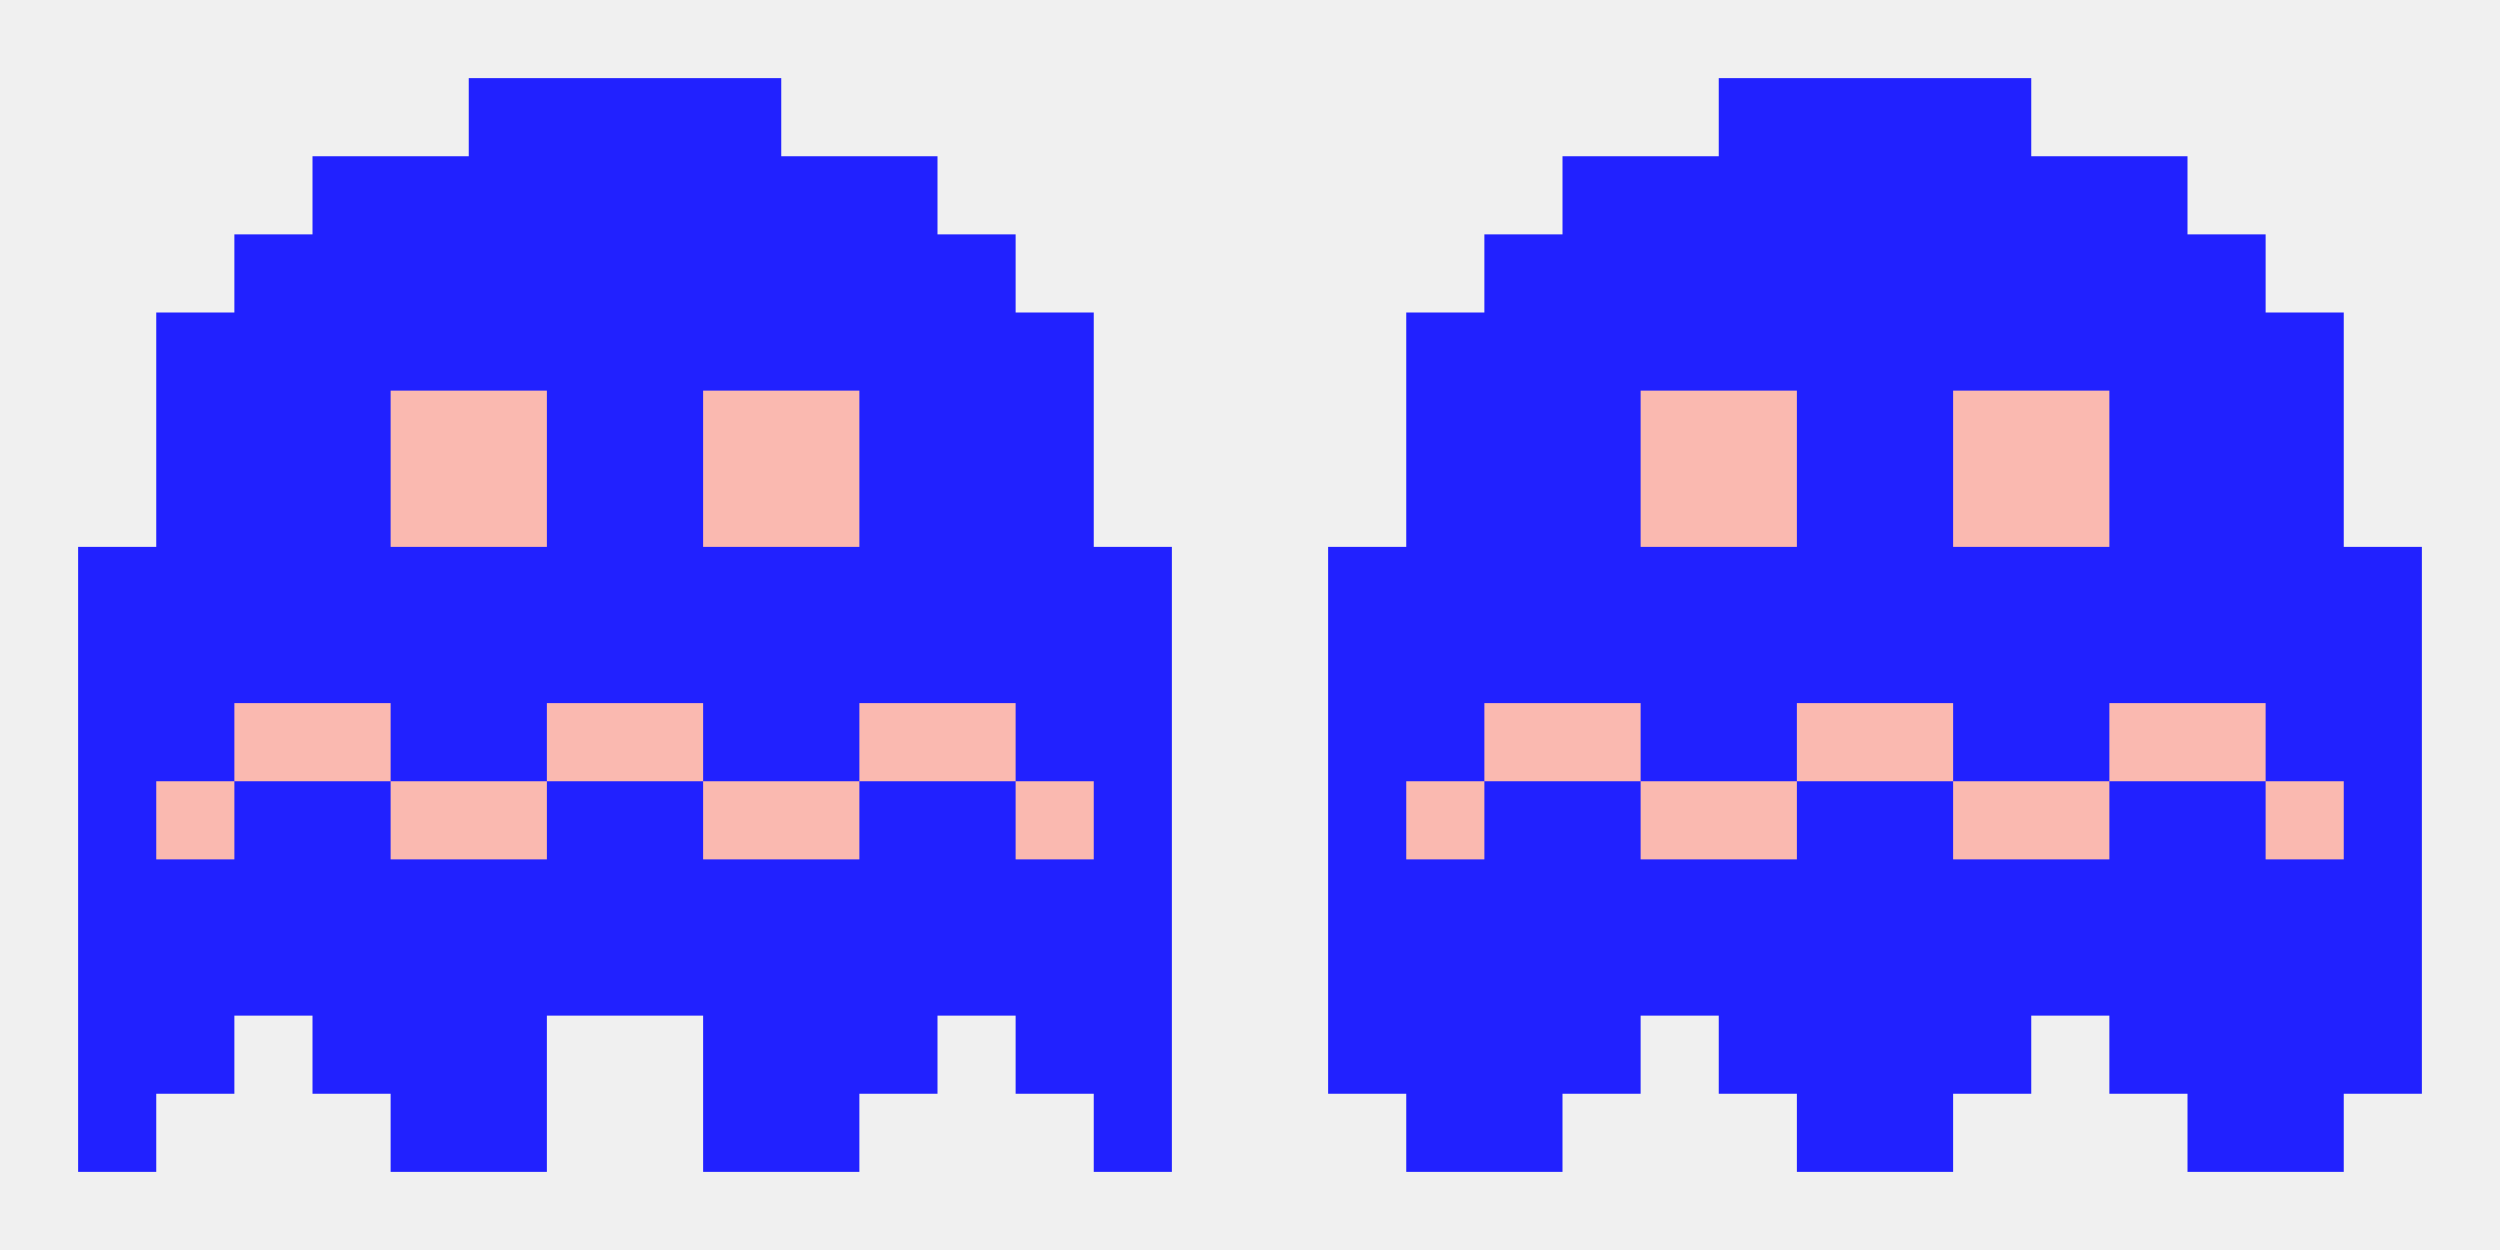
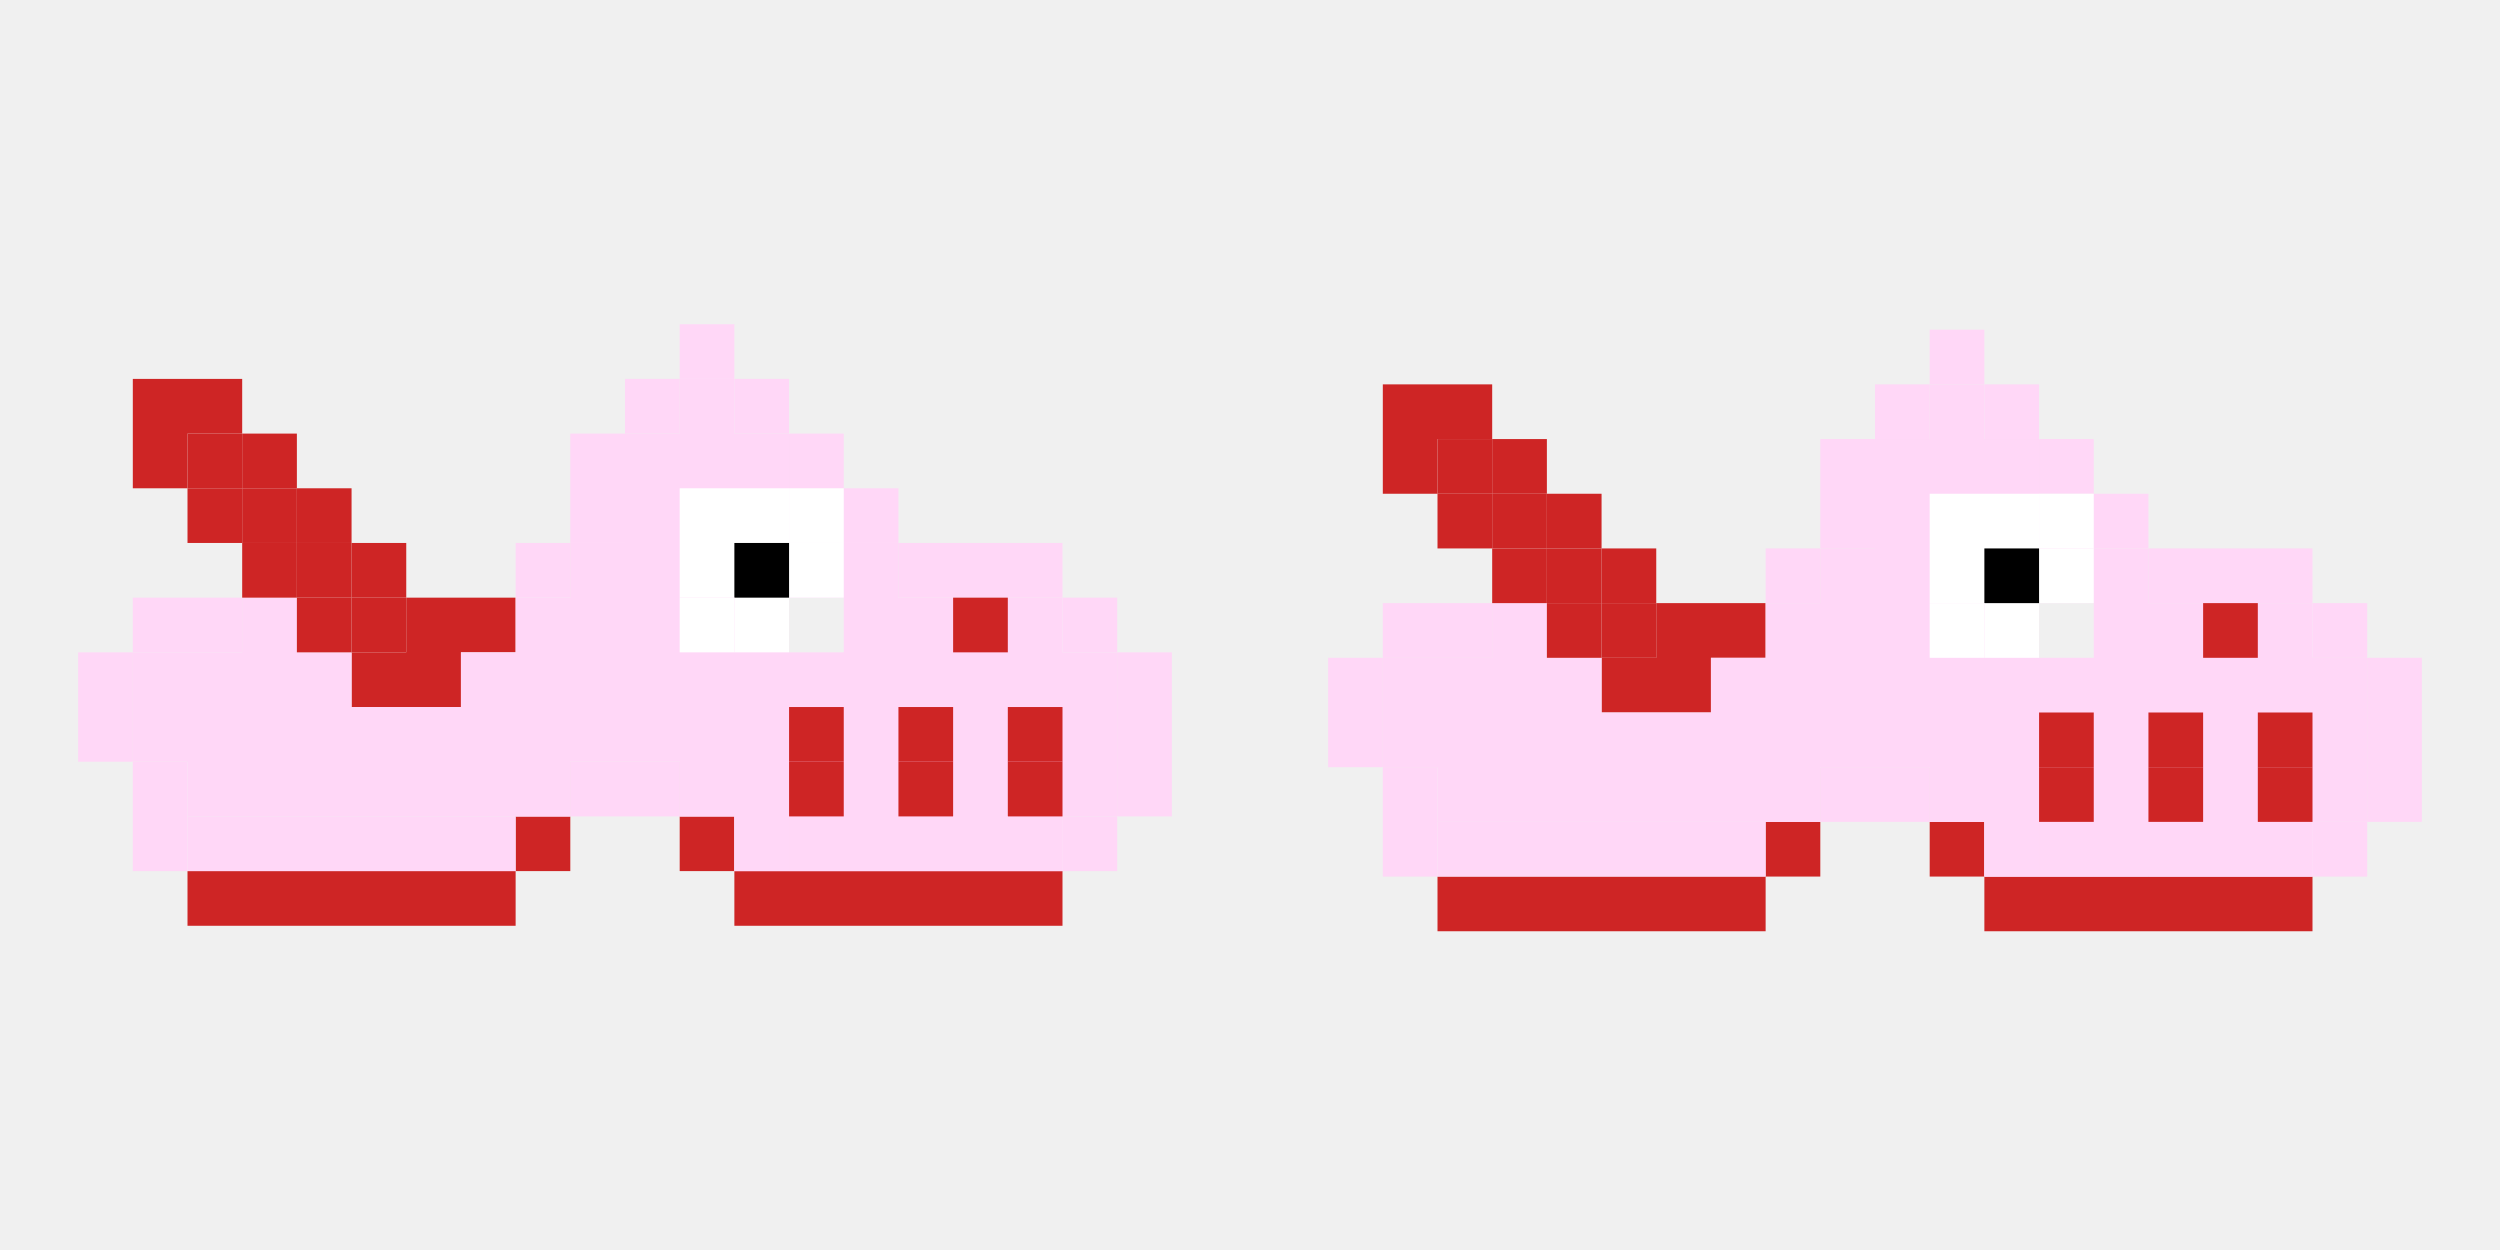
- <svg xmlns="http://www.w3.org/2000/svg" width="32" height="16" viewBox="0 0 32 16" fill="none">
-   <path d="M1 7V15H2V14H3V13H4V14H5V15H7V13H9V15H11V14H12V13H13V14H14V15H15V7H14V4H13V3H12V2H10V1H6V2H4V3H3V4H2V7H1Z" fill="#2121FF" />
-   <path d="M17 7V14H18V15H20V14H21V13H22V14H23V15H25V14H26V13H27V14H28V15H30V14H31V7H30V4H29V3H28V2H26V1H22V2H20V3H19V4H18V7H17Z" fill="#2121FF" />
-   <path d="M5 5V7H7V5H5Z" fill="#FAB9B0" />
-   <path d="M9 5V7H11V5H9Z" fill="#FAB9B0" />
-   <path d="M21 5V7H23V5H21Z" fill="#FAB9B0" />
-   <path d="M25 5V7H27V5H25Z" fill="#FAB9B0" />
-   <path d="M2 11V10H3V9H5V10H7V9H9V10H11V9H13V10H14V11H13V10H11V11H9V10H7V11H5V10H3V11H2Z" fill="#FAB9B0" />
-   <path d="M18 11V10H19V9H21V10H23V9H25V10H27V9H29V10H30V11H29V10H27V11H25V10H23V11H21V10H19V11H18Z" fill="#FAB9B0" />
+ <svg xmlns="http://www.w3.org/2000/svg" id="Calque_5" viewBox="0 0 32 16">
+   <defs>
+     <style>.cls-1{fill:#fff;}.cls-2{fill:#ffd7f7;}.cls-3{fill:#ce2525;}</style>
+   </defs>
+   <g>
+     <rect class="cls-3" x="2.4" y="11.15" width="4.2" height=".7" />
+     <rect class="cls-3" x="9.4" y="11.15" width="4.2" height=".7" />
+     <rect class="cls-3" x="6.6" y="10.45" width=".7" height=".7" />
+     <rect class="cls-3" x="8.7" y="10.45" width=".7" height=".7" />
+     <rect class="cls-2" x="7.3" y="9.75" width="1.4" height=".7" />
+     <rect class="cls-2" x="13.6" y="10.45" width=".7" height=".7" />
+     <rect class="cls-2" x="14.3" y="8.35" width=".7" height="2.1" />
+     <rect class="cls-2" x="13.6" y="7.65" width=".7" height=".7" />
+     <rect class="cls-2" x="11.5" y="6.95" width="2.1" height=".7" />
+     <rect class="cls-2" x="10.8" y="6.25" width=".7" height=".7" />
+     <rect class="cls-2" x="10.1" y="5.55" width=".7" height=".7" />
+     <rect class="cls-2" x="1.7" y="9.75" width=".7" height="1.4" />
+     <rect class="cls-2" x="1" y="8.35" width=".7" height="1.4" />
+     <rect class="cls-2" x="1.7" y="7.65" width="1.4" height=".7" />
+     <rect class="cls-3" x="2.4" y="6.25" width=".7" height=".7" />
+     <polygon class="cls-3" points="3.1 4.85 3.1 5.55 2.4 5.55 2.4 6.25 1.7 6.25 1.7 4.85 3.1 4.85" />
+     <rect class="cls-3" x="3.1" y="5.55" width=".7" height=".7" />
+     <polygon class="cls-3" points="6.6 7.65 6.6 8.35 5.9 8.35 5.9 9.05 4.5 9.05 4.5 8.35 5.2 8.35 5.2 7.65 6.6 7.65" />
+     <rect class="cls-2" x="10.1" y="6.25" width=".7" height="1.4" />
+     <polygon class="cls-2" points="13.6 8.35 13.6 7.65 12.9 7.65 12.2 7.65 11.5 7.65 11.5 6.95 10.8 6.95 10.8 8.35 10.1 8.35 10.1 5.55 9.4 5.55 9.4 4.85 8.7 4.85 8.7 5.55 8 5.55 8 6.95 7.3 6.95 7.3 7.65 6.6 7.65 6.6 8.35 5.9 8.35 5.9 9.05 4.5 9.05 4.5 8.35 3.8 8.35 3.8 7.65 3.1 7.65 3.1 8.35 1.7 8.35 1.7 9.75 2.4 9.75 2.4 10.45 7.3 10.45 7.3 9.75 8 9.75 8.7 9.75 8.7 10.45 9.4 10.45 9.4 11.15 10.1 11.15 10.8 11.15 11.5 11.15 12.2 11.15 12.9 11.15 13.6 11.15 13.6 10.45 14.3 10.45 14.3 8.35 13.6 8.35" />
+     <rect class="cls-2" x="6.6" y="9.75" width=".7" height=".7" />
+     <rect class="cls-2" x="8.7" y="9.75" width=".7" height=".7" />
+     <rect class="cls-2" x="2.4" y="10.45" width="4.2" height=".7" />
+     <rect class="cls-2" x="12.9" y="10.45" width=".7" height=".7" />
+     <rect class="cls-2" x="10.1" y="10.45" width=".7" height=".7" />
+     <rect class="cls-2" x="9.4" y="10.45" width=".7" height=".7" />
+     <rect class="cls-2" x="10.8" y="10.45" width=".7" height=".7" />
+     <rect class="cls-2" x="11.5" y="10.45" width=".7" height=".7" />
+     <rect class="cls-3" x="11.5" y="9.05" width=".7" height=".7" />
+     <rect class="cls-3" x="11.5" y="9.75" width=".7" height=".7" />
+     <rect class="cls-3" x="12.2" y="7.65" width=".7" height=".7" />
+     <rect class="cls-3" x="10.1" y="9.05" width=".7" height=".7" />
+     <rect class="cls-3" x="10.1" y="9.75" width=".7" height=".7" />
+     <rect class="cls-3" x="12.9" y="9.05" width=".7" height=".7" />
+     <rect class="cls-3" x="12.9" y="9.75" width=".7" height=".7" />
+     <rect class="cls-2" x="12.2" y="10.45" width=".7" height=".7" />
+     <rect class="cls-3" x="4.5" y="7.65" width=".7" height=".7" />
+     <rect class="cls-3" x="3.8" y="6.95" width=".7" height=".7" />
+     <rect class="cls-3" x="3.1" y="6.25" width=".7" height=".7" />
+     <rect class="cls-3" x="2.4" y="5.55" width=".7" height=".7" />
+     <rect class="cls-3" x="3.1" y="6.95" width=".7" height=".7" />
+     <rect class="cls-3" x="3.8" y="7.65" width=".7" height=".7" />
+     <rect class="cls-2" x="6.6" y="6.95" width=".7" height=".7" />
+     <rect class="cls-2" x="7.3" y="5.55" width=".7" height="1.4" />
+     <rect class="cls-2" x="8" y="4.85" width=".7" height=".7" />
+     <rect class="cls-2" x="8.7" y="4.15" width=".7" height=".7" />
+     <rect class="cls-2" x="9.4" y="4.85" width=".7" height=".7" />
+     <rect class="cls-3" x="4.5" y="6.95" width=".7" height=".7" />
+     <rect class="cls-3" x="3.8" y="6.25" width=".7" height=".7" />
+     <polygon class="cls-1" points="10.1 6.95 10.1 6.25 9.4 6.25 8.7 6.25 8.7 6.95 8.7 7.65 9.4 7.65 9.4 8.35 10.1 8.35 10.1 7.65 10.8 7.65 10.8 6.95 10.1 6.95" />
+     <rect x="9.4" y="6.95" width=".7" height=".7" />
+     <rect class="cls-1" x="10.1" y="6.25" width=".7" height=".7" />
+     <rect class="cls-1" x="8.7" y="7.65" width=".7" height=".7" />
+   </g>
+   <g>
+     <rect class="cls-3" x="18.4" y="11.22" width="4.2" height=".7" />
+     <rect class="cls-3" x="25.4" y="11.22" width="4.2" height=".7" />
+     <rect class="cls-3" x="22.6" y="10.52" width=".7" height=".7" />
+     <rect class="cls-3" x="24.7" y="10.52" width=".7" height=".7" />
+     <rect class="cls-2" x="23.3" y="9.82" width="1.4" height=".7" />
+     <rect class="cls-2" x="29.6" y="10.52" width=".7" height=".7" />
+     <rect class="cls-2" x="30.3" y="8.42" width=".7" height="2.1" />
+     <rect class="cls-2" x="29.6" y="7.72" width=".7" height=".7" />
+     <rect class="cls-2" x="27.5" y="7.02" width="2.1" height=".7" />
+     <rect class="cls-2" x="26.8" y="6.32" width=".7" height=".7" />
+     <rect class="cls-2" x="26.1" y="5.62" width=".7" height=".7" />
+     <rect class="cls-2" x="17.7" y="9.82" width=".7" height="1.4" />
+     <rect class="cls-2" x="17" y="8.42" width=".7" height="1.4" />
+     <rect class="cls-2" x="17.7" y="7.72" width="1.4" height=".7" />
+     <rect class="cls-3" x="18.4" y="6.32" width=".7" height=".7" />
+     <polygon class="cls-3" points="19.1 4.92 19.1 5.62 18.4 5.62 18.4 6.32 17.7 6.32 17.7 4.92 19.1 4.92" />
+     <rect class="cls-3" x="19.1" y="5.62" width=".7" height=".7" />
+     <polygon class="cls-3" points="22.6 7.72 22.6 8.42 21.9 8.42 21.9 9.12 20.5 9.12 20.5 8.42 21.2 8.42 21.2 7.72 22.6 7.72" />
+     <rect class="cls-2" x="26.1" y="6.32" width=".7" height="1.4" />
+     <polygon class="cls-2" points="29.6 8.42 29.6 7.72 28.9 7.72 28.2 7.72 27.5 7.72 27.5 7.02 26.8 7.02 26.8 8.42 26.1 8.42 26.1 5.62 25.4 5.62 25.4 4.92 24.7 4.92 24.7 5.62 24 5.62 24 7.02 23.3 7.02 23.3 7.72 22.6 7.72 22.6 8.42 21.9 8.42 21.9 9.12 20.5 9.12 20.5 8.42 19.8 8.42 19.8 7.72 19.1 7.72 19.1 8.42 17.7 8.42 17.7 9.82 18.4 9.82 18.4 10.52 23.3 10.52 23.3 9.82 24 9.82 24.7 9.82 24.7 10.52 25.4 10.52 25.4 11.22 26.1 11.22 26.8 11.22 27.5 11.22 28.2 11.22 28.9 11.22 29.6 11.22 29.6 10.52 30.3 10.52 30.3 8.42 29.6 8.42" />
+     <rect class="cls-2" x="22.6" y="9.82" width=".7" height=".7" />
+     <rect class="cls-2" x="24.7" y="9.82" width=".7" height=".7" />
+     <rect class="cls-2" x="18.4" y="10.52" width="4.2" height=".7" />
+     <rect class="cls-2" x="28.9" y="10.52" width=".7" height=".7" />
+     <rect class="cls-2" x="26.1" y="10.52" width=".7" height=".7" />
+     <rect class="cls-2" x="25.4" y="10.52" width=".7" height=".7" />
+     <rect class="cls-2" x="26.8" y="10.52" width=".7" height=".7" />
+     <rect class="cls-2" x="27.5" y="10.52" width=".7" height=".7" />
+     <rect class="cls-3" x="27.5" y="9.12" width=".7" height=".7" />
+     <rect class="cls-3" x="27.5" y="9.82" width=".7" height=".7" />
+     <rect class="cls-3" x="28.2" y="7.72" width=".7" height=".7" />
+     <rect class="cls-3" x="26.1" y="9.12" width=".7" height=".7" />
+     <rect class="cls-3" x="26.1" y="9.82" width=".7" height=".7" />
+     <rect class="cls-3" x="28.9" y="9.12" width=".7" height=".7" />
+     <rect class="cls-3" x="28.9" y="9.82" width=".7" height=".7" />
+     <rect class="cls-2" x="28.2" y="10.52" width=".7" height=".7" />
+     <rect class="cls-3" x="20.5" y="7.72" width=".7" height=".7" />
+     <rect class="cls-3" x="19.8" y="7.02" width=".7" height=".7" />
+     <rect class="cls-3" x="19.1" y="6.32" width=".7" height=".7" />
+     <rect class="cls-3" x="18.4" y="5.62" width=".7" height=".7" />
+     <rect class="cls-3" x="19.1" y="7.02" width=".7" height=".7" />
+     <rect class="cls-3" x="19.8" y="7.72" width=".7" height=".7" />
+     <rect class="cls-2" x="22.6" y="7.02" width=".7" height=".7" />
+     <rect class="cls-2" x="23.3" y="5.62" width=".7" height="1.4" />
+     <rect class="cls-2" x="24" y="4.92" width=".7" height=".7" />
+     <rect class="cls-2" x="24.7" y="4.22" width=".7" height=".7" />
+     <rect class="cls-2" x="25.4" y="4.92" width=".7" height=".7" />
+     <rect class="cls-3" x="20.5" y="7.02" width=".7" height=".7" />
+     <rect class="cls-3" x="19.8" y="6.32" width=".7" height=".7" />
+     <polygon class="cls-1" points="26.1 7.02 26.1 6.32 25.4 6.32 24.7 6.32 24.7 7.02 24.7 7.72 25.4 7.72 25.4 8.42 26.1 8.42 26.1 7.72 26.8 7.72 26.8 7.02 26.1 7.02" />
+     <rect x="25.4" y="7.02" width=".7" height=".7" />
+     <rect class="cls-1" x="26.1" y="6.32" width=".7" height=".7" />
+     <rect class="cls-1" x="24.7" y="7.72" width=".7" height=".7" />
+   </g>
</svg>
